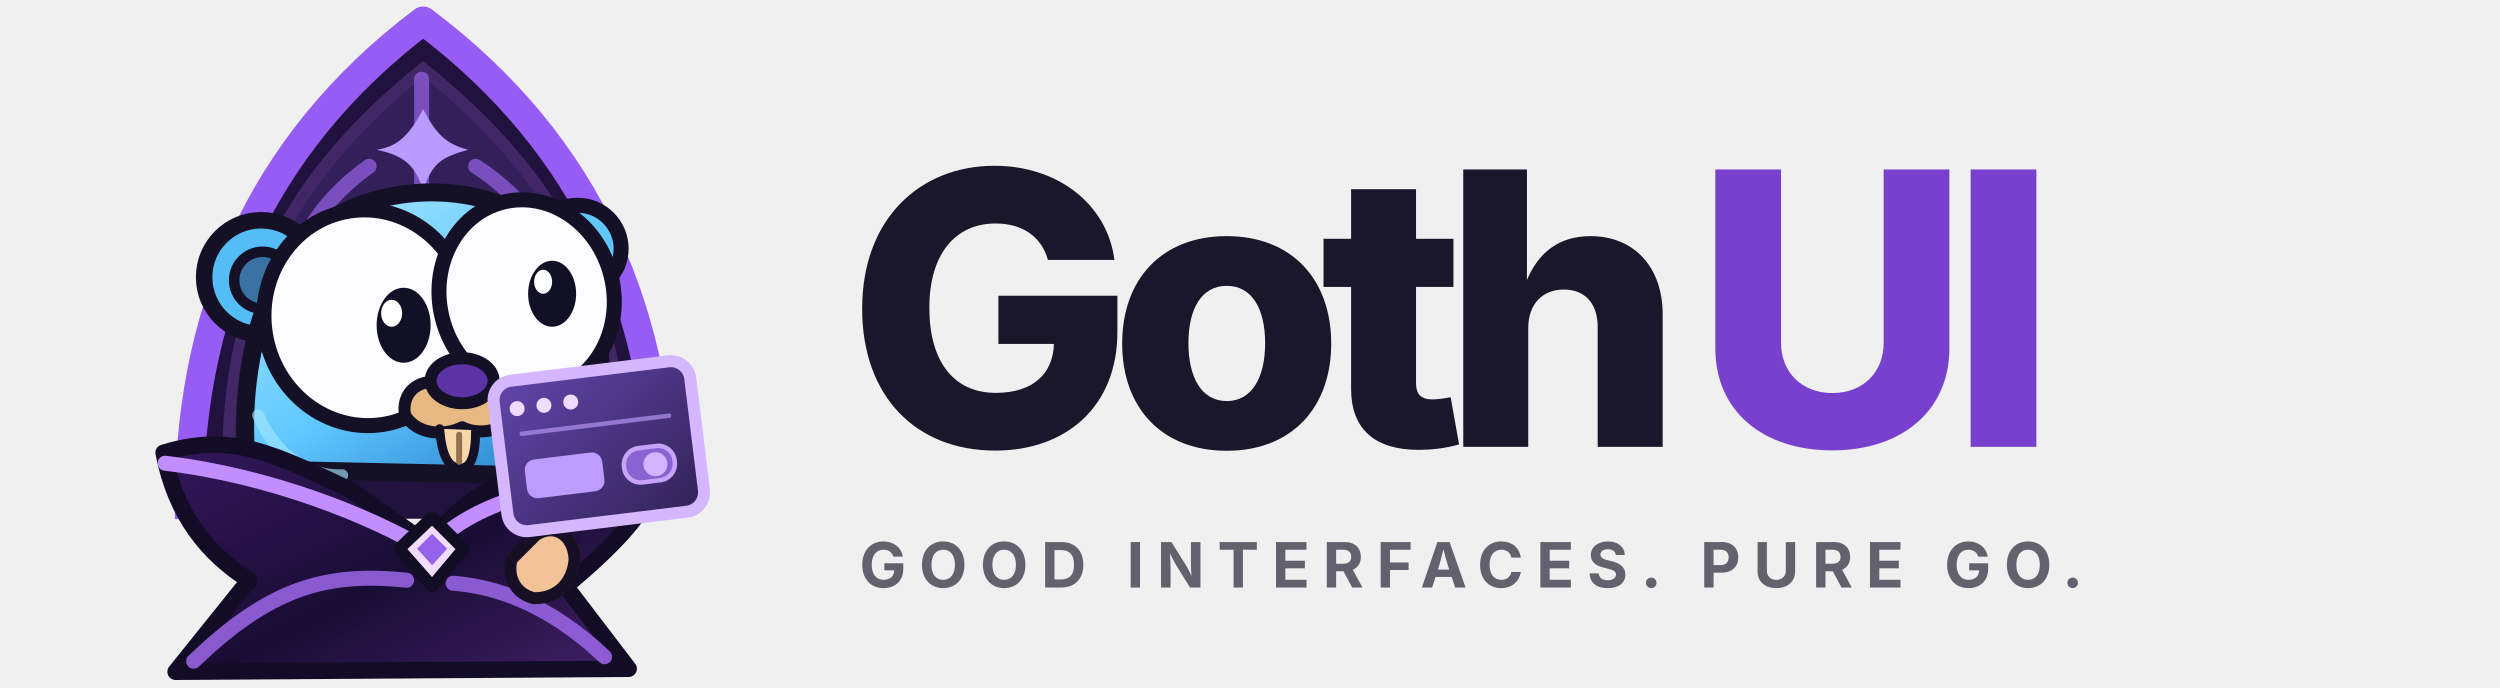
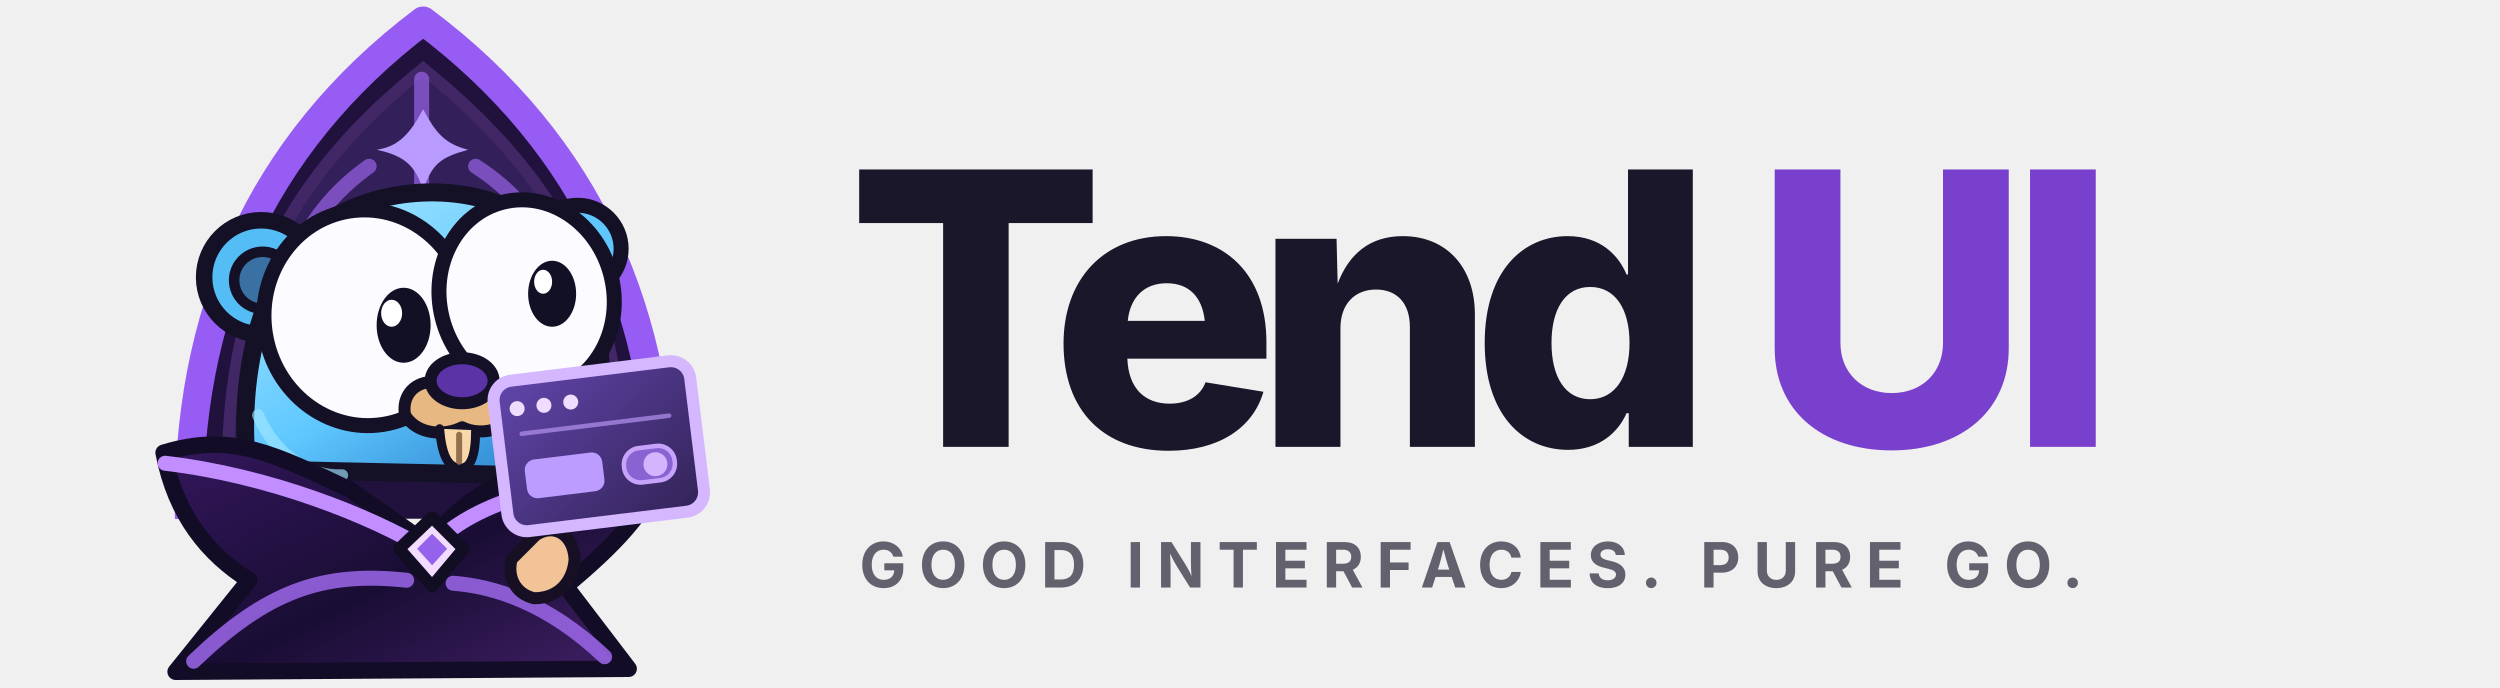
<svg xmlns="http://www.w3.org/2000/svg" width="800" height="220" viewBox="0 0 800 220">
  <defs>
-     <linearGradient id="gopherBlue" x1=".1" y1="0" x2=".9" y2="1">
+     <linearGradient id="gopherBlue" x1=".1" y1="0" x2=".9" y2="1" objectBoundingBox="true">
      <stop stop-color="#a9e8ff" />
      <stop offset=".54" stop-color="#60c8ff" />
      <stop offset="1" stop-color="#267cc8" />
    </linearGradient>
-     <linearGradient id="capePurple" x1="0" y1=".1" x2="1" y2="1">
+     <linearGradient id="capePurple" x1="0" y1=".1" x2="1" y2="1" objectBoundingBox="true">
      <stop stop-color="#321659" />
      <stop offset=".5" stop-color="#190d34" />
      <stop offset="1" stop-color="#43216a" />
    </linearGradient>
-     <linearGradient id="uiCard" x1="0" y1="0" x2="1" y2="1">
+     <linearGradient id="uiCard" x1="0" y1="0" x2="1" y2="1" objectBoundingBox="true">
      <stop stop-color="#6246ac" />
      <stop offset="1" stop-color="#322256" />
    </linearGradient>
-     <linearGradient id="violet" x1="0" y1="0" x2="1" y2="0">
+     <linearGradient id="violet" x1="0" y1="0" x2="1" y2="0" objectBoundingBox="true">
      <stop stop-color="#d4b8ff" />
      <stop offset="1" stop-color="#8a53ff" />
    </linearGradient>
    <radialGradient id="glow">
      <stop stop-color="#6732b0" stop-opacity=".65" />
      <stop offset="1" stop-color="#0b0a18" stop-opacity="0" />
    </radialGradient>
  </defs>
  <g transform="translate(13 -14) scale(.48)">
    <g id="gothic-arch">
      <path d="M99 375 C97 240 145 126 255 43 C366 126 415 240 414 375" fill="#21123d" stroke="#975cf3" stroke-width="19" stroke-linejoin="round" />
      <path d="M125 339 C125 223 168 145 255 75 C342 145 387 223 387 339" fill="#33205a" stroke="#422767" stroke-width="8" />
      <path d="M254 82 L254 329 M153 330 C148 223 173 173 219 140 M359 331 C366 223 338 171 290 140" stroke="#8D5AD7" stroke-width="10" fill="none" stroke-linecap="round" opacity=".8" />
      <path d="M255 102 C246 119 238 127 224 129 C243 133 250 140 255 156 C261 138 267 134 285 129 C269 125 263 117 255 102Z" fill="#b99bff" />
      <path d="M178 192 l6 15 15 6 -15 6 -6 15 -6 -15 -15 -6 15 -6z" fill="#d8c4ff" />
      <path d="M331 200 l6 14 14 6 -14 6 -6 14 -6 -14 -14 -6 14 -6z" fill="#d8c4ff" />
    </g>
    <g id="gopher-character" stroke-linejoin="round" stroke-linecap="round">
      <circle cx="147" cy="214" r="38" fill="#55bdf6" stroke="#141126" stroke-width="11" />
      <circle cx="148" cy="216" r="19" fill="#3971a3" stroke="#141126" stroke-width="7" />
      <circle cx="358" cy="195" r="29" fill="#60c7fc" stroke="#141126" stroke-width="10" />
      <circle cx="358" cy="195" r="13" fill="#3574ad" stroke="#141126" stroke-width="6" />
      <path d="M138 342 C132 294 141 219 183 183 C216 155 274 150 312 168 C365 193 384 252 369 347 Z" fill="url(#gopherBlue)" stroke="#141126" stroke-width="12" />
      <path d="M145 306 C157 334 180 347 201 346" fill="none" stroke="#a0e7ff" stroke-width="8" opacity=".65" />
      <ellipse cx="217" cy="241" rx="68" ry="72" transform="rotate(-9 217 241)" fill="#FCFBFF" stroke="#141126" stroke-width="10" />
      <ellipse cx="324" cy="227" rx="58" ry="65" transform="rotate(-14 324 227)" fill="#FCFBFF" stroke="#141126" stroke-width="10" />
      <ellipse cx="242" cy="246" rx="18" ry="25" fill="#121025" />
      <ellipse cx="341" cy="225" rx="16" ry="22" fill="#121025" />
      <ellipse cx="234" cy="238" rx="7" ry="9" fill="white" />
      <ellipse cx="335" cy="217" rx="6" ry="8" fill="white" />
      <path d="M258 284 C246 286 241 296 243 306 C251 319 269 320 281 314 C293 320 311 316 313 305 C313 292 304 283 289 283 Z" fill="#e8b882" stroke="#141126" stroke-width="8" />
      <ellipse cx="281" cy="283" rx="21" ry="15" fill="#5c32a7" stroke="#141126" stroke-width="8" />
      <path d="M266 315 Q268 341 279 341 Q290 343 290 316" fill="#f8d7a9" stroke="#141126" stroke-width="6" />
      <path d="M279 319 V337" stroke="#94714e" stroke-width="4" />
      <path d="M82 331 C128 317 156 332 207 356 L258 392 C292 349 334 330 413 344 C404 371 382 393 350 420 L392 475 L90 477 L139 416 C112 399 90 373 82 331 Z" fill="url(#capePurple)" stroke="#130c26" stroke-width="11" />
      <path d="M83 338 C152 346 220 373 258 396 C291 360 351 349 409 349" stroke="#c18dff" stroke-width="10" fill="none" />
      <path d="M102 470 C151 423 188 410 244 416 M376 467 C338 431 302 420 275 418" fill="none" stroke="#9c67ea" stroke-width="10" opacity=".85" />
      <path d="M239 395 L261 374 L282 395 L261 420Z" fill="#f2dcff" stroke="#110d23" stroke-width="8" />
      <path d="M251 395 L261 385 L271 395 L261 406Z" fill="#9462eb" />
      <path d="M330 386 C342 378 355 385 356 402 C355 416 346 428 329 428 C316 425 311 413 314 402 Z" fill="#f1c396" stroke="#171025" stroke-width="8" />
      <g transform="rotate(-7 365 326)">
        <rect x="306" y="277" width="132" height="101" rx="13" fill="url(#uiCard)" stroke="#D5B7FF" stroke-width="8" />
        <circle cx="321" cy="296" r="5" fill="#f0dcff" />
        <circle cx="339" cy="296" r="5" fill="#f0dcff" />
        <circle cx="357" cy="296" r="5" fill="#f0dcff" />
        <path d="M322 313 H421" stroke="#b393f0" stroke-width="3" opacity=".7" />
        <rect x="321" y="331" width="52" height="26" rx="7" fill="#bc9cff" />
        <rect x="387" y="332" width="34" height="23" rx="11" fill="#8a63d3" stroke="#c7a4fa" stroke-width="3" />
        <circle cx="408" cy="344" r="8" fill="#d4b4ff" />
      </g>
    </g>
  </g>
-   <text x="271" y="143" font-family="Inter,Arial,sans-serif" font-weight="800" font-size="122" letter-spacing="-8" fill="#1b172a">Goth</text>
-   <text x="542" y="143" font-family="Inter,Arial,sans-serif" font-weight="800" font-size="122" letter-spacing="-7" fill="#7840CC">UI</text>
+   <text x="271" y="143" font-family="Inter,Arial,sans-serif" font-weight="800" font-size="122" letter-spacing="-8" fill="#1b172a">Tend</text>
+   <text x="561" y="143" font-family="Inter,Arial,sans-serif" font-weight="800" font-size="122" letter-spacing="-7" fill="#7840CC">UI</text>
  <text x="275" y="188" fill="#1b172a" opacity=".66" font-family="Inter,Arial,sans-serif" font-size="20" font-weight="650" letter-spacing="4.1">GOOD INTERFACES. PURE GO.</text>
</svg>
